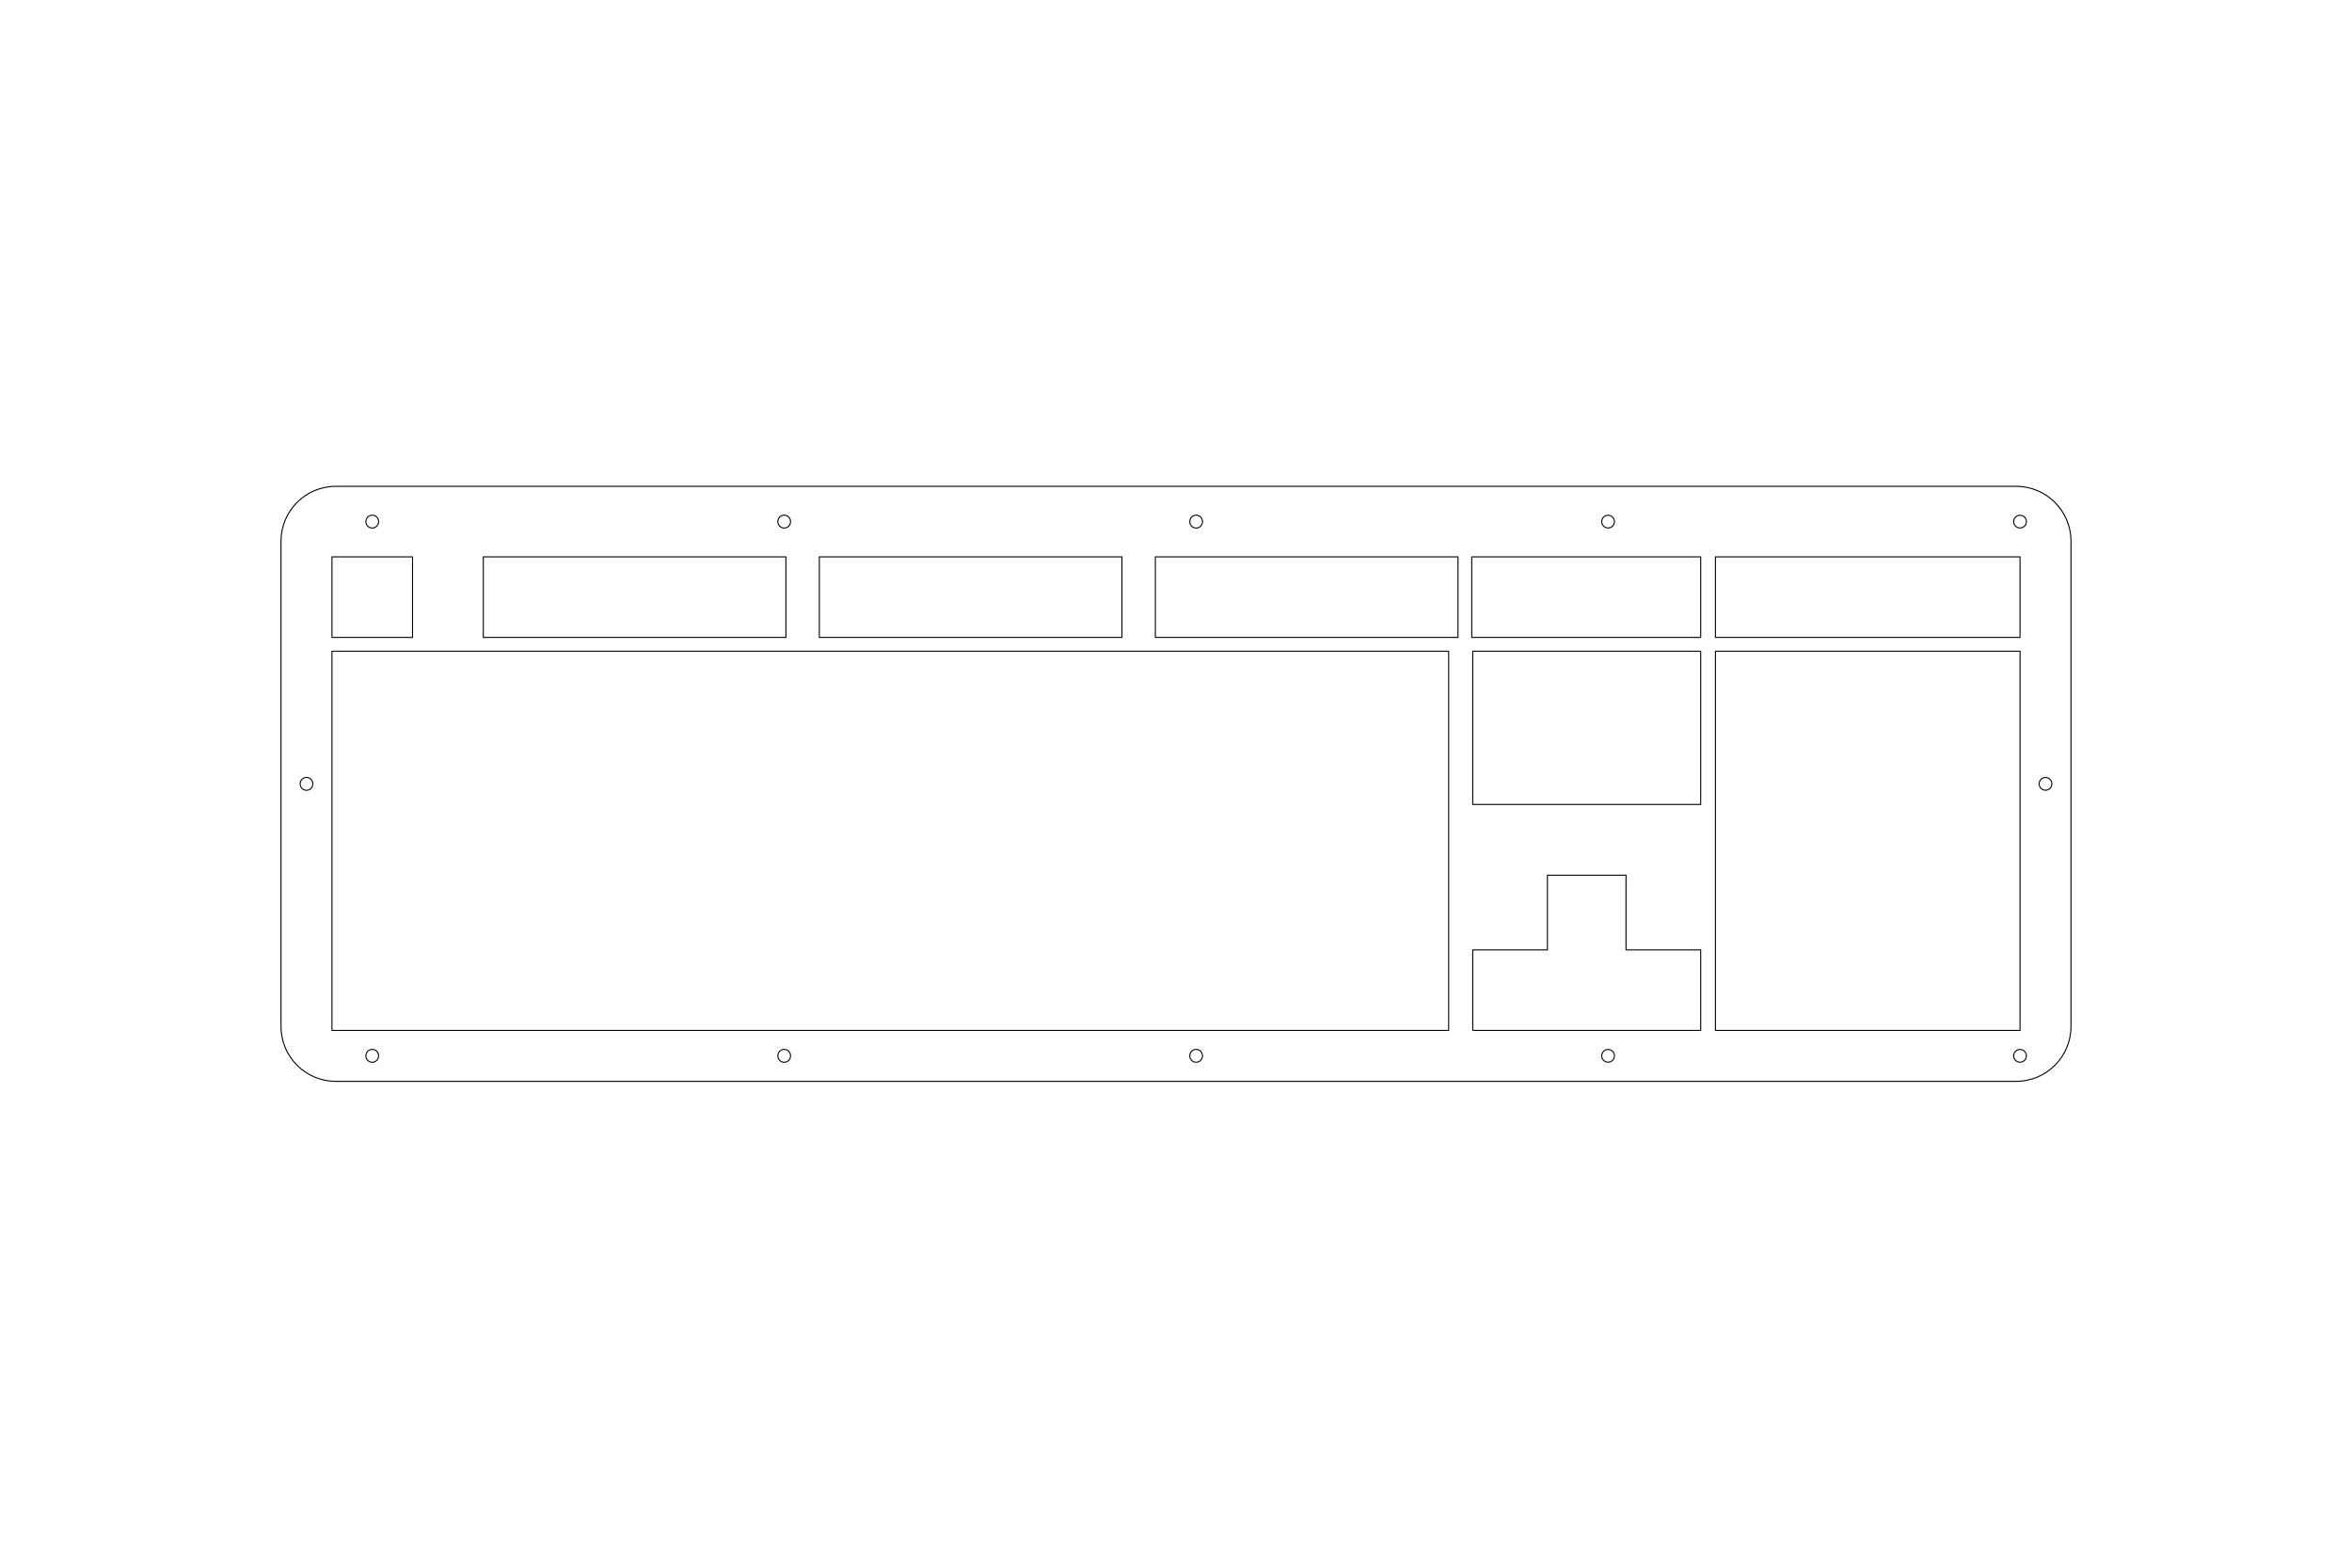
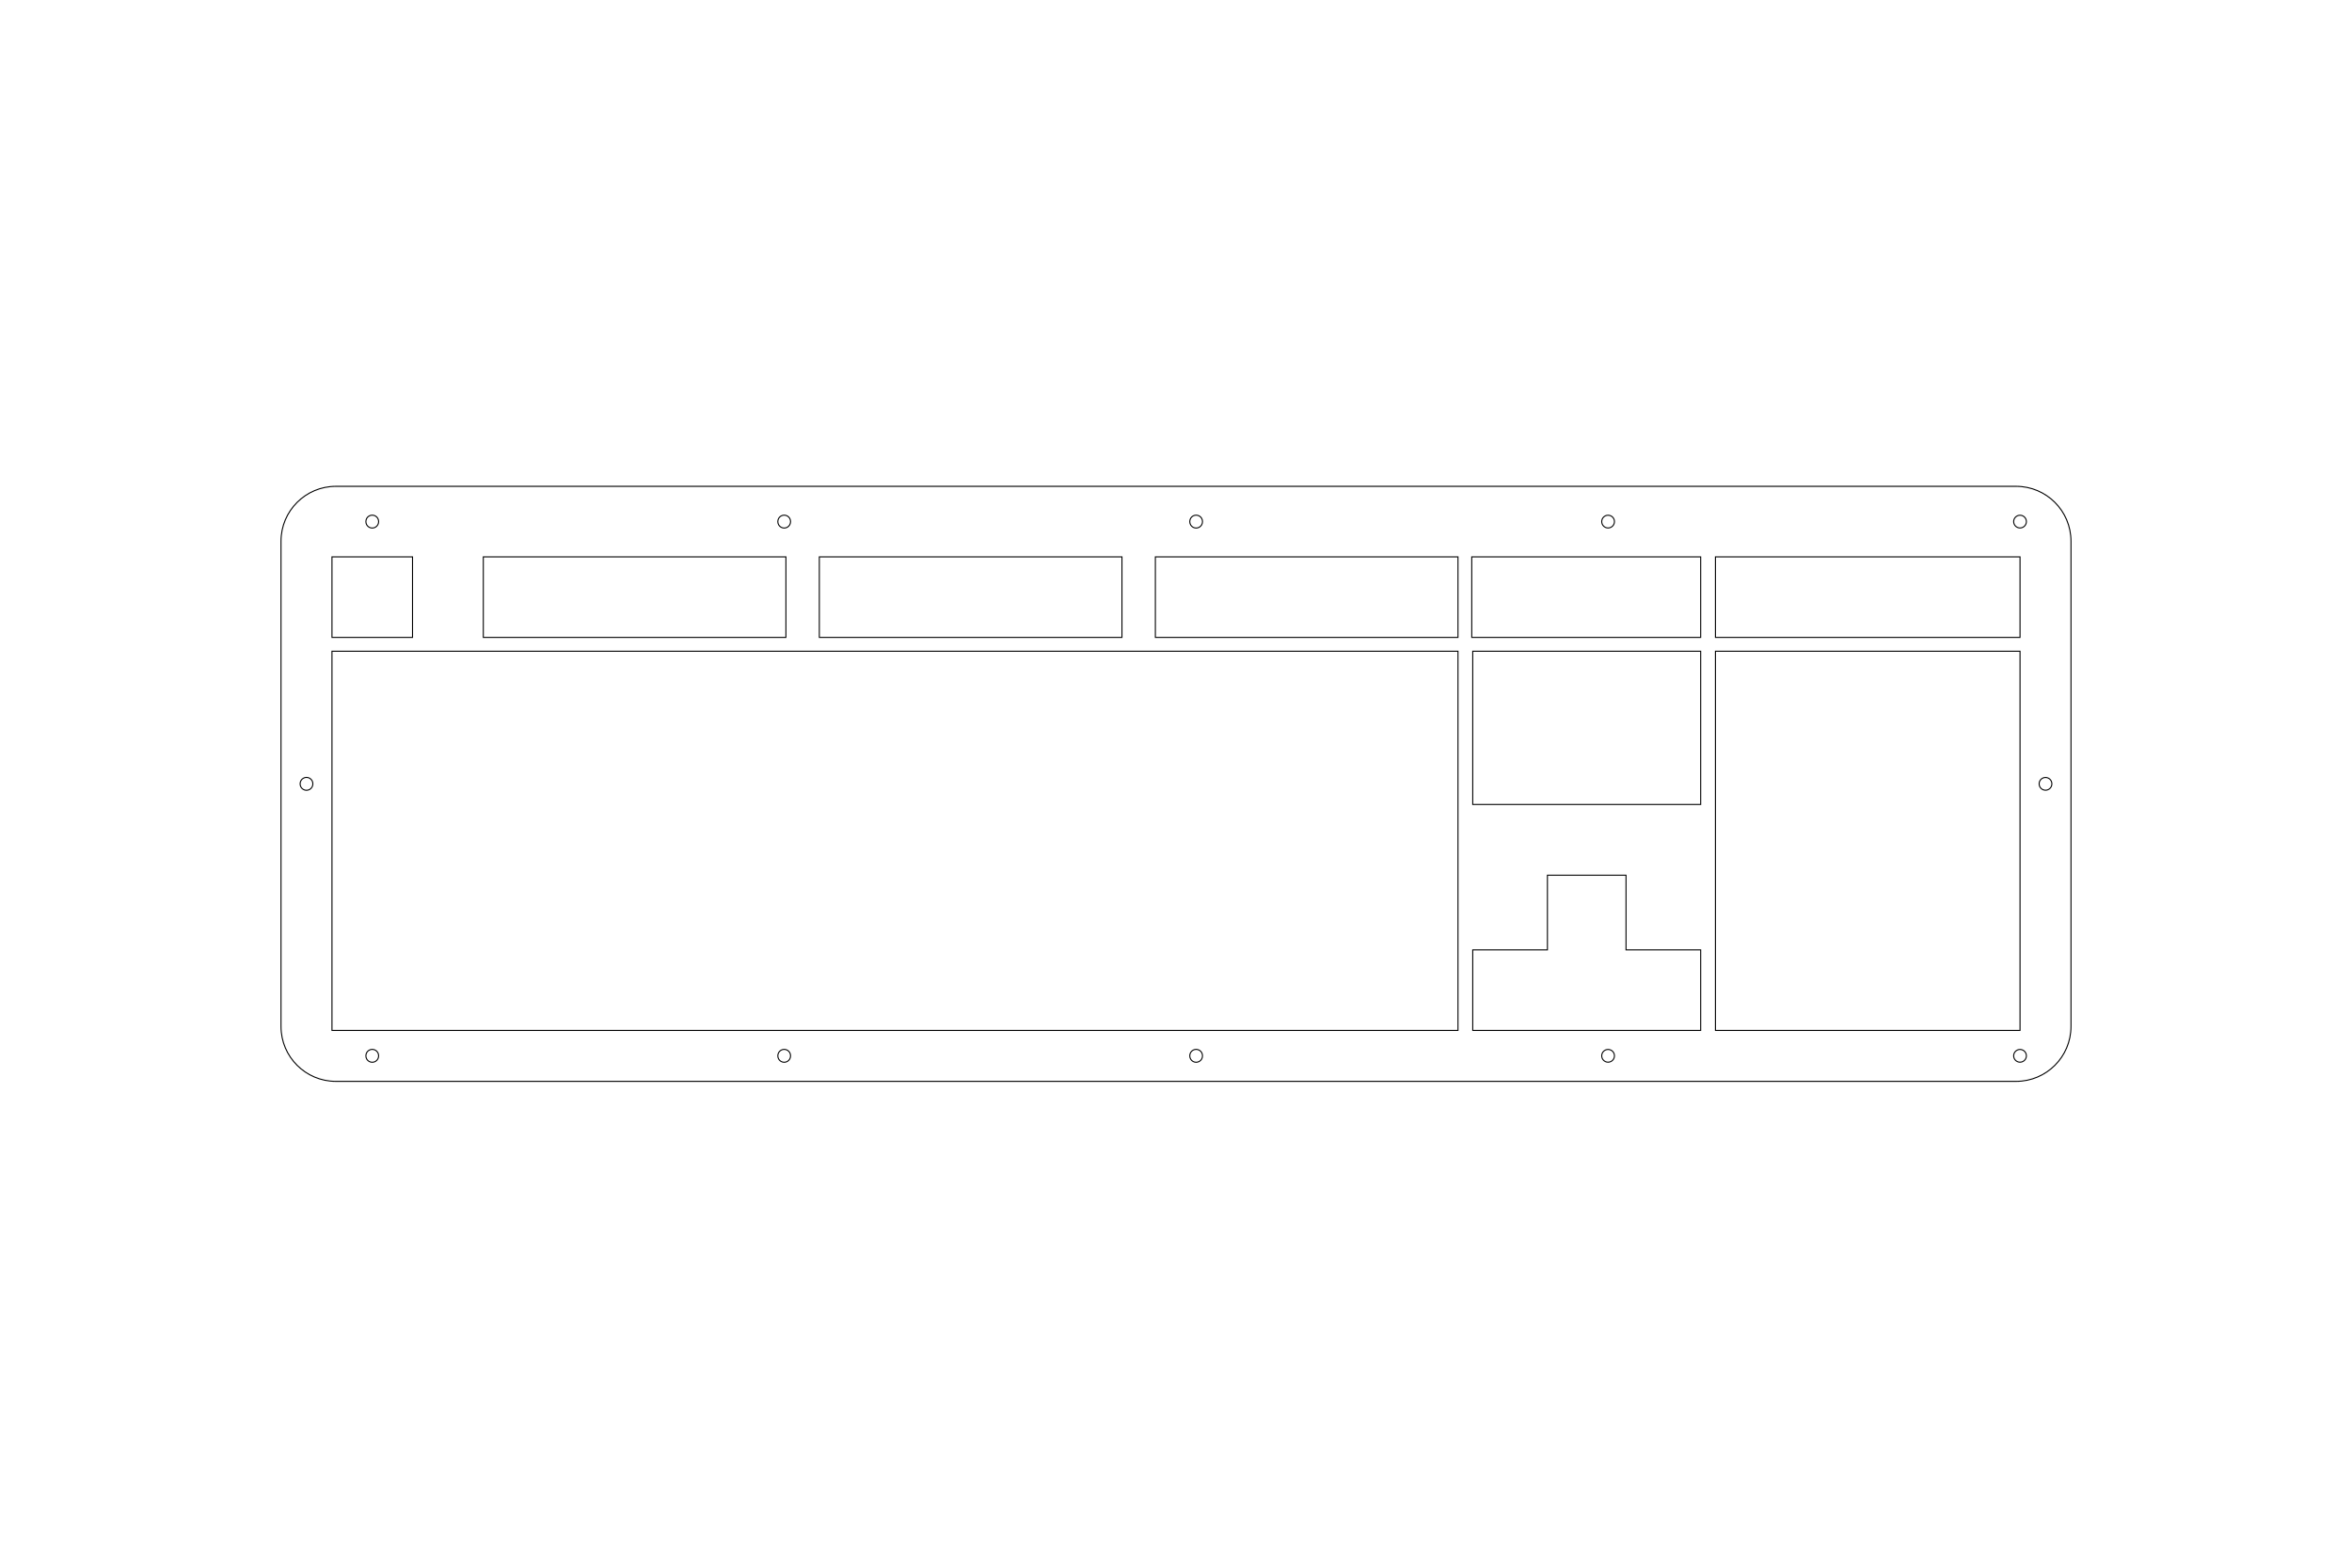
<svg xmlns="http://www.w3.org/2000/svg" width="600mm" height="400mm" version="1.1" id="svg36">
  <defs id="defs24">
    <marker id="DistanceX" orient="auto" refX="0" refY="0" style="overflow:visible">
      <path d="M 3,-3 -3,3 M 0,-5 V 5" style="stroke:#000000;stroke-width:0.5" id="path12" />
    </marker>
    <pattern height="8" id="Hatch" patternUnits="userSpaceOnUse" width="8" x="0" y="0">
      <path d="M8 4 l-4,4" linecap="square" stroke="#000000" stroke-width="0.25" id="path15" />
      <path d="M6 2 l-4,4" linecap="square" stroke="#000000" stroke-width="0.25" id="path17" />
      <path d="M4 0 l-4,4" linecap="square" stroke="#000000" stroke-width="0.25" id="path19" />
    </pattern>
    <symbol id="*MODEL_SPACE" />
    <symbol id="*PAPER_SPACE" />
    <marker style="overflow:visible" refY="0" refX="0" orient="auto" id="DistanceX-6">
      <path id="path3747" style="stroke:#000000;stroke-width:0.5" d="M 3,-3 -3,3 M 0,-5 V 5" />
    </marker>
    <pattern y="0" x="0" width="8" patternUnits="userSpaceOnUse" id="Hatch-6" height="8">
      <path id="path3750" stroke-width="0.25" stroke="#000000" linecap="square" d="M8 4 l-4,4" />
      <path id="path3752" stroke-width="0.25" stroke="#000000" linecap="square" d="M6 2 l-4,4" />
      <path id="path3754" stroke-width="0.25" stroke="#000000" linecap="square" d="M4 0 l-4,4" />
    </pattern>
    <symbol id="*MODEL_SPACE-5" />
    <symbol id="*PAPER_SPACE-4" />
    <marker style="overflow:visible" refY="0.0" refX="0.0" orient="auto" id="DistanceX-5">
      <path id="path3792" style="stroke:#000000; stroke-width:0.5" d="M 3,-3 L -3,3 M 0,-5 L  0,5" />
    </marker>
    <pattern y="0" x="0" width="8" patternUnits="userSpaceOnUse" id="Hatch-9" height="8">
      <path id="path3795" stroke-width="0.25" stroke="#000000" linecap="square" d="M8 4 l-4,4" />
      <path id="path3797" stroke-width="0.25" stroke="#000000" linecap="square" d="M6 2 l-4,4" />
      <path id="path3799" stroke-width="0.25" stroke="#000000" linecap="square" d="M4 0 l-4,4" />
    </pattern>
    <symbol id="*MODEL_SPACE-7" />
    <symbol id="*PAPER_SPACE-42" />
    <marker style="overflow:visible" refY="0.0" refX="0.0" orient="auto" id="DistanceX-7">
      <path id="path3837" style="stroke:#000000; stroke-width:0.5" d="M 3,-3 L -3,3 M 0,-5 L  0,5" />
    </marker>
    <pattern y="0" x="0" width="8" patternUnits="userSpaceOnUse" id="Hatch-94" height="8">
      <path id="path3840" stroke-width="0.25" stroke="#000000" linecap="square" d="M8 4 l-4,4" />
      <path id="path3842" stroke-width="0.25" stroke="#000000" linecap="square" d="M6 2 l-4,4" />
      <path id="path3844" stroke-width="0.25" stroke="#000000" linecap="square" d="M4 0 l-4,4" />
    </pattern>
    <symbol id="*MODEL_SPACE-50" />
    <symbol id="*PAPER_SPACE-7" />
    <marker style="overflow:visible" refY="0.0" refX="0.0" orient="auto" id="DistanceX-69">
      <path id="path3882" style="stroke:#000000; stroke-width:0.5" d="M 3,-3 L -3,3 M 0,-5 L  0,5" />
    </marker>
    <pattern y="0" x="0" width="8" patternUnits="userSpaceOnUse" id="Hatch-7" height="8">
      <path id="path3885" stroke-width="0.25" stroke="#000000" linecap="square" d="M8 4 l-4,4" />
      <path id="path3887" stroke-width="0.25" stroke="#000000" linecap="square" d="M6 2 l-4,4" />
      <path id="path3889" stroke-width="0.25" stroke="#000000" linecap="square" d="M4 0 l-4,4" />
    </pattern>
    <symbol id="*MODEL_SPACE-2" />
    <symbol id="*PAPER_SPACE-44" />
    <marker style="overflow:visible" refY="0.0" refX="0.0" orient="auto" id="DistanceX-1">
      <path id="path4185" style="stroke:#000000; stroke-width:0.5" d="M 3,-3 L -3,3 M 0,-5 L  0,5" />
    </marker>
    <pattern y="0" x="0" width="8" patternUnits="userSpaceOnUse" id="Hatch-69" height="8">
      <path id="path4188" stroke-width="0.25" stroke="#000000" linecap="square" d="M8 4 l-4,4" />
      <path id="path4190" stroke-width="0.25" stroke="#000000" linecap="square" d="M6 2 l-4,4" />
      <path id="path4192" stroke-width="0.25" stroke="#000000" linecap="square" d="M4 0 l-4,4" />
    </pattern>
    <symbol id="*MODEL_SPACE-1" />
    <symbol id="*PAPER_SPACE-428" />
    <marker style="overflow:visible" refY="0.0" refX="0.0" orient="auto" id="DistanceX-8">
      <path id="path4266" style="stroke:#000000; stroke-width:0.5" d="M 3,-3 L -3,3 M 0,-5 L  0,5" />
    </marker>
    <pattern y="0" x="0" width="8" patternUnits="userSpaceOnUse" id="Hatch-0" height="8">
      <path id="path4269" stroke-width="0.25" stroke="#000000" linecap="square" d="M8 4 l-4,4" />
      <path id="path4271" stroke-width="0.25" stroke="#000000" linecap="square" d="M6 2 l-4,4" />
      <path id="path4273" stroke-width="0.25" stroke="#000000" linecap="square" d="M4 0 l-4,4" />
    </pattern>
    <symbol id="*MODEL_SPACE-8" />
    <symbol id="*PAPER_SPACE-1" />
    <marker style="overflow:visible" refY="0.0" refX="0.0" orient="auto" id="DistanceX-9">
      <path id="path4338" style="stroke:#000000; stroke-width:0.5" d="M 3,-3 L -3,3 M 0,-5 L  0,5" />
    </marker>
    <pattern y="0" x="0" width="8" patternUnits="userSpaceOnUse" id="Hatch-4" height="8">
      <path id="path4341" stroke-width="0.25" stroke="#000000" linecap="square" d="M8 4 l-4,4" />
      <path id="path4343" stroke-width="0.25" stroke="#000000" linecap="square" d="M6 2 l-4,4" />
      <path id="path4345" stroke-width="0.25" stroke="#000000" linecap="square" d="M4 0 l-4,4" />
    </pattern>
    <symbol id="*MODEL_SPACE-52" />
    <symbol id="*PAPER_SPACE-8" />
    <marker style="overflow:visible" refY="0.0" refX="0.0" orient="auto" id="DistanceX-2">
      <path id="path4410" style="stroke:#000000; stroke-width:0.5" d="M 3,-3 L -3,3 M 0,-5 L  0,5" />
    </marker>
    <pattern y="0" x="0" width="8" patternUnits="userSpaceOnUse" id="Hatch-5" height="8">
      <path id="path4413" stroke-width="0.25" stroke="#000000" linecap="square" d="M8 4 l-4,4" />
      <path id="path4415" stroke-width="0.25" stroke="#000000" linecap="square" d="M6 2 l-4,4" />
      <path id="path4417" stroke-width="0.25" stroke="#000000" linecap="square" d="M4 0 l-4,4" />
    </pattern>
    <symbol id="*MODEL_SPACE-4" />
    <symbol id="*PAPER_SPACE-45" />
    <marker style="overflow:visible" refY="0.0" refX="0.0" orient="auto" id="DistanceX-85">
      <path id="path4512" style="stroke:#000000; stroke-width:0.5" d="M 3,-3 L -3,3 M 0,-5 L  0,5" />
    </marker>
    <pattern y="0" x="0" width="8" patternUnits="userSpaceOnUse" id="Hatch-2" height="8">
      <path id="path4515" stroke-width="0.25" stroke="#000000" linecap="square" d="M8 4 l-4,4" />
      <path id="path4517" stroke-width="0.25" stroke="#000000" linecap="square" d="M6 2 l-4,4" />
      <path id="path4519" stroke-width="0.25" stroke="#000000" linecap="square" d="M4 0 l-4,4" />
    </pattern>
    <symbol id="*MODEL_SPACE-529" />
    <symbol id="*PAPER_SPACE-2" />
+     <marker style="overflow:visible" refY="0.0" refX="0.0" orient="auto" id="DistanceX-81">
+       <path id="path839" style="stroke:#000000; stroke-width:0.5" d="M 3,-3 L -3,3 M 0,-5 L  0,5" />
+     </marker>
+     <pattern y="0" x="0" width="8" patternUnits="userSpaceOnUse" id="Hatch-55" height="8">
+       <path id="path842" stroke-width="0.25" stroke="#000000" linecap="square" d="M8 4 l-4,4" />
+       <path id="path844" stroke-width="0.25" stroke="#000000" linecap="square" d="M6 2 l-4,4" />
+       <path id="path846" stroke-width="0.25" stroke="#000000" linecap="square" d="M4 0 l-4,4" />
+     </pattern>
+     <symbol id="*MODEL_SPACE-523" />
+     <symbol id="*PAPER_SPACE-9" />
  </defs>
  <g id="g34" transform="translate(0,389.2913)">
-     <g id="g4572" transform="translate(323.8583,-989.9055)">
-       <path id="path4526" style="fill:none;stroke:#000000" d="m 835.559,1618.798 a 6.142,6.142 0 1 0 -12.283,0 6.142,6.142 0 1 0 12.283,0 z" />
-       <path id="path4528" style="fill:none;stroke:#000000" d="m 41.197,1103.622 a 6.142,6.142 0 1 0 -12.283,0 6.142,6.142 0 1 0 12.283,0 z" />
-       <path id="path4530" style="fill:none;stroke:#000000" d="m 1629.921,1103.622 a 6.142,6.142 0 1 0 -12.284,0 6.142,6.142 0 1 0 12.284,0 z" />
-       <path id="path4532" style="fill:none;stroke:#000000" d="m 1232.74,1103.622 a 6.142,6.142 0 1 0 -12.284,0 6.142,6.142 0 1 0 12.284,0 z" />
-       <path id="path4534" style="fill:none;stroke:#000000" d="m -22.205,1356.52 a 6.142,6.142 0 1 0 -12.283,0 6.142,6.142 0 1 0 12.283,0 z" />
-       <path id="path4536" style="fill:none;stroke:#000000" d="m 1232.74,1618.798 a 6.142,6.142 0 1 0 -12.284,0 6.142,6.142 0 1 0 12.284,0 z" />
-       <path id="path4538" style="fill:none;stroke:#000000" d="m 438.378,1618.798 a 6.142,6.142 0 1 0 -12.283,0 6.142,6.142 0 1 0 12.283,0 z" />
-       <path id="path4540" style="fill:none;stroke:#000000" d="m 438.378,1103.622 a 6.142,6.142 0 1 0 -12.283,0 6.142,6.142 0 1 0 12.283,0 z" />
-       <path id="path4542" style="fill:none;stroke:#000000" d="m 1654.488,1356.52 a 6.142,6.142 0 1 0 -12.284,0 6.142,6.142 0 1 0 12.284,0 z" />
-       <path id="path4544" style="fill:none;stroke:#000000" d="m 835.559,1103.622 a 6.142,6.142 0 1 0 -12.283,0 6.142,6.142 0 1 0 12.283,0 z" />
-       <path id="path4546" style="fill:none;stroke:#000000" d="m 41.197,1618.798 a 6.142,6.142 0 1 0 -12.283,0 6.142,6.142 0 1 0 12.283,0 z" />
-       <path id="path4548" style="fill:none;stroke:#000000" d="m 1629.921,1618.798 a 6.142,6.142 0 1 0 -12.284,0 6.142,6.142 0 1 0 12.284,0 z" />
-       <path id="path4550" style="fill:none;stroke:#000000" d="m 1095.166,1137.638 v 77.669 h 220.724 v -77.669 z" />
-       <path id="path4552" style="fill:none;stroke:#000000" d="m 142.129,1137.638 v 77.669 h 291.761 v -77.669 z" />
-       <path id="path4554" style="fill:none;stroke:#000000" d="m 1315.89,1594.299 v -77.669 h -72 v -72 h -75.78 v 72 h -72 v 77.669 z" />
-       <path id="path4556" style="fill:none;stroke:#000000" d="m 466.11,1137.638 v 77.669 h 291.78 v -77.669 z" />
-       <path id="path4558" style="fill:none;stroke:#000000" d="m 1096.11,1376.409 h 219.78 v -147.78 h -219.78 z" />
-       <path id="path4560" style="fill:none;stroke:#000000" d="m 790.11,1137.638 v 77.669 h 291.78 v -77.669 z" />
-       <path id="path4562" style="fill:none;stroke:#000000" d="m 1330.11,1137.638 v 77.669 h 293.669 v -77.669 z" />
-       <path id="path4564" style="fill:none;stroke:#000000" d="m -3.78,1137.638 v 77.669 h 77.669 v -77.669 z" />
-       <path id="path4566" style="fill:none;stroke:#000000" d="m 1623.78,1228.63 h -293.669 v 365.669 h 293.669 z" />
-       <path id="path4568" style="fill:none;stroke:#000000" d="M 1072.89,1594.299 V 1228.63 H -3.78 v 365.669 z" />
-       <path id="path4570" style="fill:none;stroke:#000000" d="M -52.913,1122.52 A 52.913,52.913 0 0 1 0,1069.606 h 1620 a 52.913,52.913 0 0 1 52.913,52.913 v 468 A 52.913,52.913 0 0 1 1620,1643.433 H 0 a 52.913,52.913 0 0 1 -52.913,-52.913 z" />
+     <g id="g899" transform="translate(323.8583,-989.9055)">
+       <path id="path853" style="fill:none;stroke:#000000" d="M -3.78,1594.299 H 1081.89 V 1228.63 H -3.78 Z" />
+       <path id="path855" style="fill:none;stroke:#000000" d="m 835.559,1618.798 a 6.142,6.142 0 1 0 -12.283,0 6.142,6.142 0 1 0 12.283,0 z" />
+       <path id="path857" style="fill:none;stroke:#000000" d="m 41.197,1103.622 a 6.142,6.142 0 1 0 -12.283,0 6.142,6.142 0 1 0 12.283,0 z" />
+       <path id="path859" style="fill:none;stroke:#000000" d="m 1629.921,1103.622 a 6.142,6.142 0 1 0 -12.284,0 6.142,6.142 0 1 0 12.284,0 z" />
+       <path id="path861" style="fill:none;stroke:#000000" d="m 1232.74,1103.622 a 6.142,6.142 0 1 0 -12.284,0 6.142,6.142 0 1 0 12.284,0 z" />
+       <path id="path863" style="fill:none;stroke:#000000" d="m -22.205,1356.52 a 6.142,6.142 0 1 0 -12.283,0 6.142,6.142 0 1 0 12.283,0 z" />
+       <path id="path865" style="fill:none;stroke:#000000" d="m 1232.74,1618.798 a 6.142,6.142 0 1 0 -12.284,0 6.142,6.142 0 1 0 12.284,0 z" />
+       <path id="path867" style="fill:none;stroke:#000000" d="m 438.378,1618.798 a 6.142,6.142 0 1 0 -12.283,0 6.142,6.142 0 1 0 12.283,0 z" />
+       <path id="path869" style="fill:none;stroke:#000000" d="m 438.378,1103.622 a 6.142,6.142 0 1 0 -12.283,0 6.142,6.142 0 1 0 12.283,0 z" />
+       <path id="path871" style="fill:none;stroke:#000000" d="m 1654.488,1356.52 a 6.142,6.142 0 1 0 -12.284,0 6.142,6.142 0 1 0 12.284,0 z" />
+       <path id="path873" style="fill:none;stroke:#000000" d="m 835.559,1103.622 a 6.142,6.142 0 1 0 -12.283,0 6.142,6.142 0 1 0 12.283,0 z" />
+       <path id="path875" style="fill:none;stroke:#000000" d="m 41.197,1618.798 a 6.142,6.142 0 1 0 -12.283,0 6.142,6.142 0 1 0 12.283,0 z" />
+       <path id="path877" style="fill:none;stroke:#000000" d="m 1629.921,1618.798 a 6.142,6.142 0 1 0 -12.284,0 6.142,6.142 0 1 0 12.284,0 z" />
+       <path id="path879" style="fill:none;stroke:#000000" d="m 1095.166,1137.638 v 77.669 h 220.724 v -77.669 z" />
+       <path id="path881" style="fill:none;stroke:#000000" d="m 142.129,1137.638 v 77.669 h 291.761 v -77.669 z" />
+       <path id="path883" style="fill:none;stroke:#000000" d="m 1315.89,1594.299 v -77.669 h -72 v -72 h -75.78 v 72 h -72 v 77.669 z" />
+       <path id="path885" style="fill:none;stroke:#000000" d="m 466.11,1137.638 v 77.669 h 291.78 v -77.669 z" />
+       <path id="path887" style="fill:none;stroke:#000000" d="m 1096.11,1376.409 h 219.78 v -147.78 h -219.78 z" />
+       <path id="path889" style="fill:none;stroke:#000000" d="m 790.11,1137.638 v 77.669 h 291.78 v -77.669 z" />
+       <path id="path891" style="fill:none;stroke:#000000" d="m 1330.11,1137.638 v 77.669 h 293.669 v -77.669 z" />
+       <path id="path893" style="fill:none;stroke:#000000" d="m -3.78,1137.638 v 77.669 h 77.669 v -77.669 z" />
+       <path id="path895" style="fill:none;stroke:#000000" d="m 1623.78,1228.63 h -293.669 v 365.669 h 293.669 z" />
+       <path id="path897" style="fill:none;stroke:#000000" d="M -52.913,1122.52 A 52.913,52.913 0 0 1 0,1069.606 h 1620 a 52.913,52.913 0 0 1 52.913,52.913 v 468 A 52.913,52.913 0 0 1 1620,1643.433 H 0 a 52.913,52.913 0 0 1 -52.913,-52.913 z" />
    </g>
  </g>
</svg>
